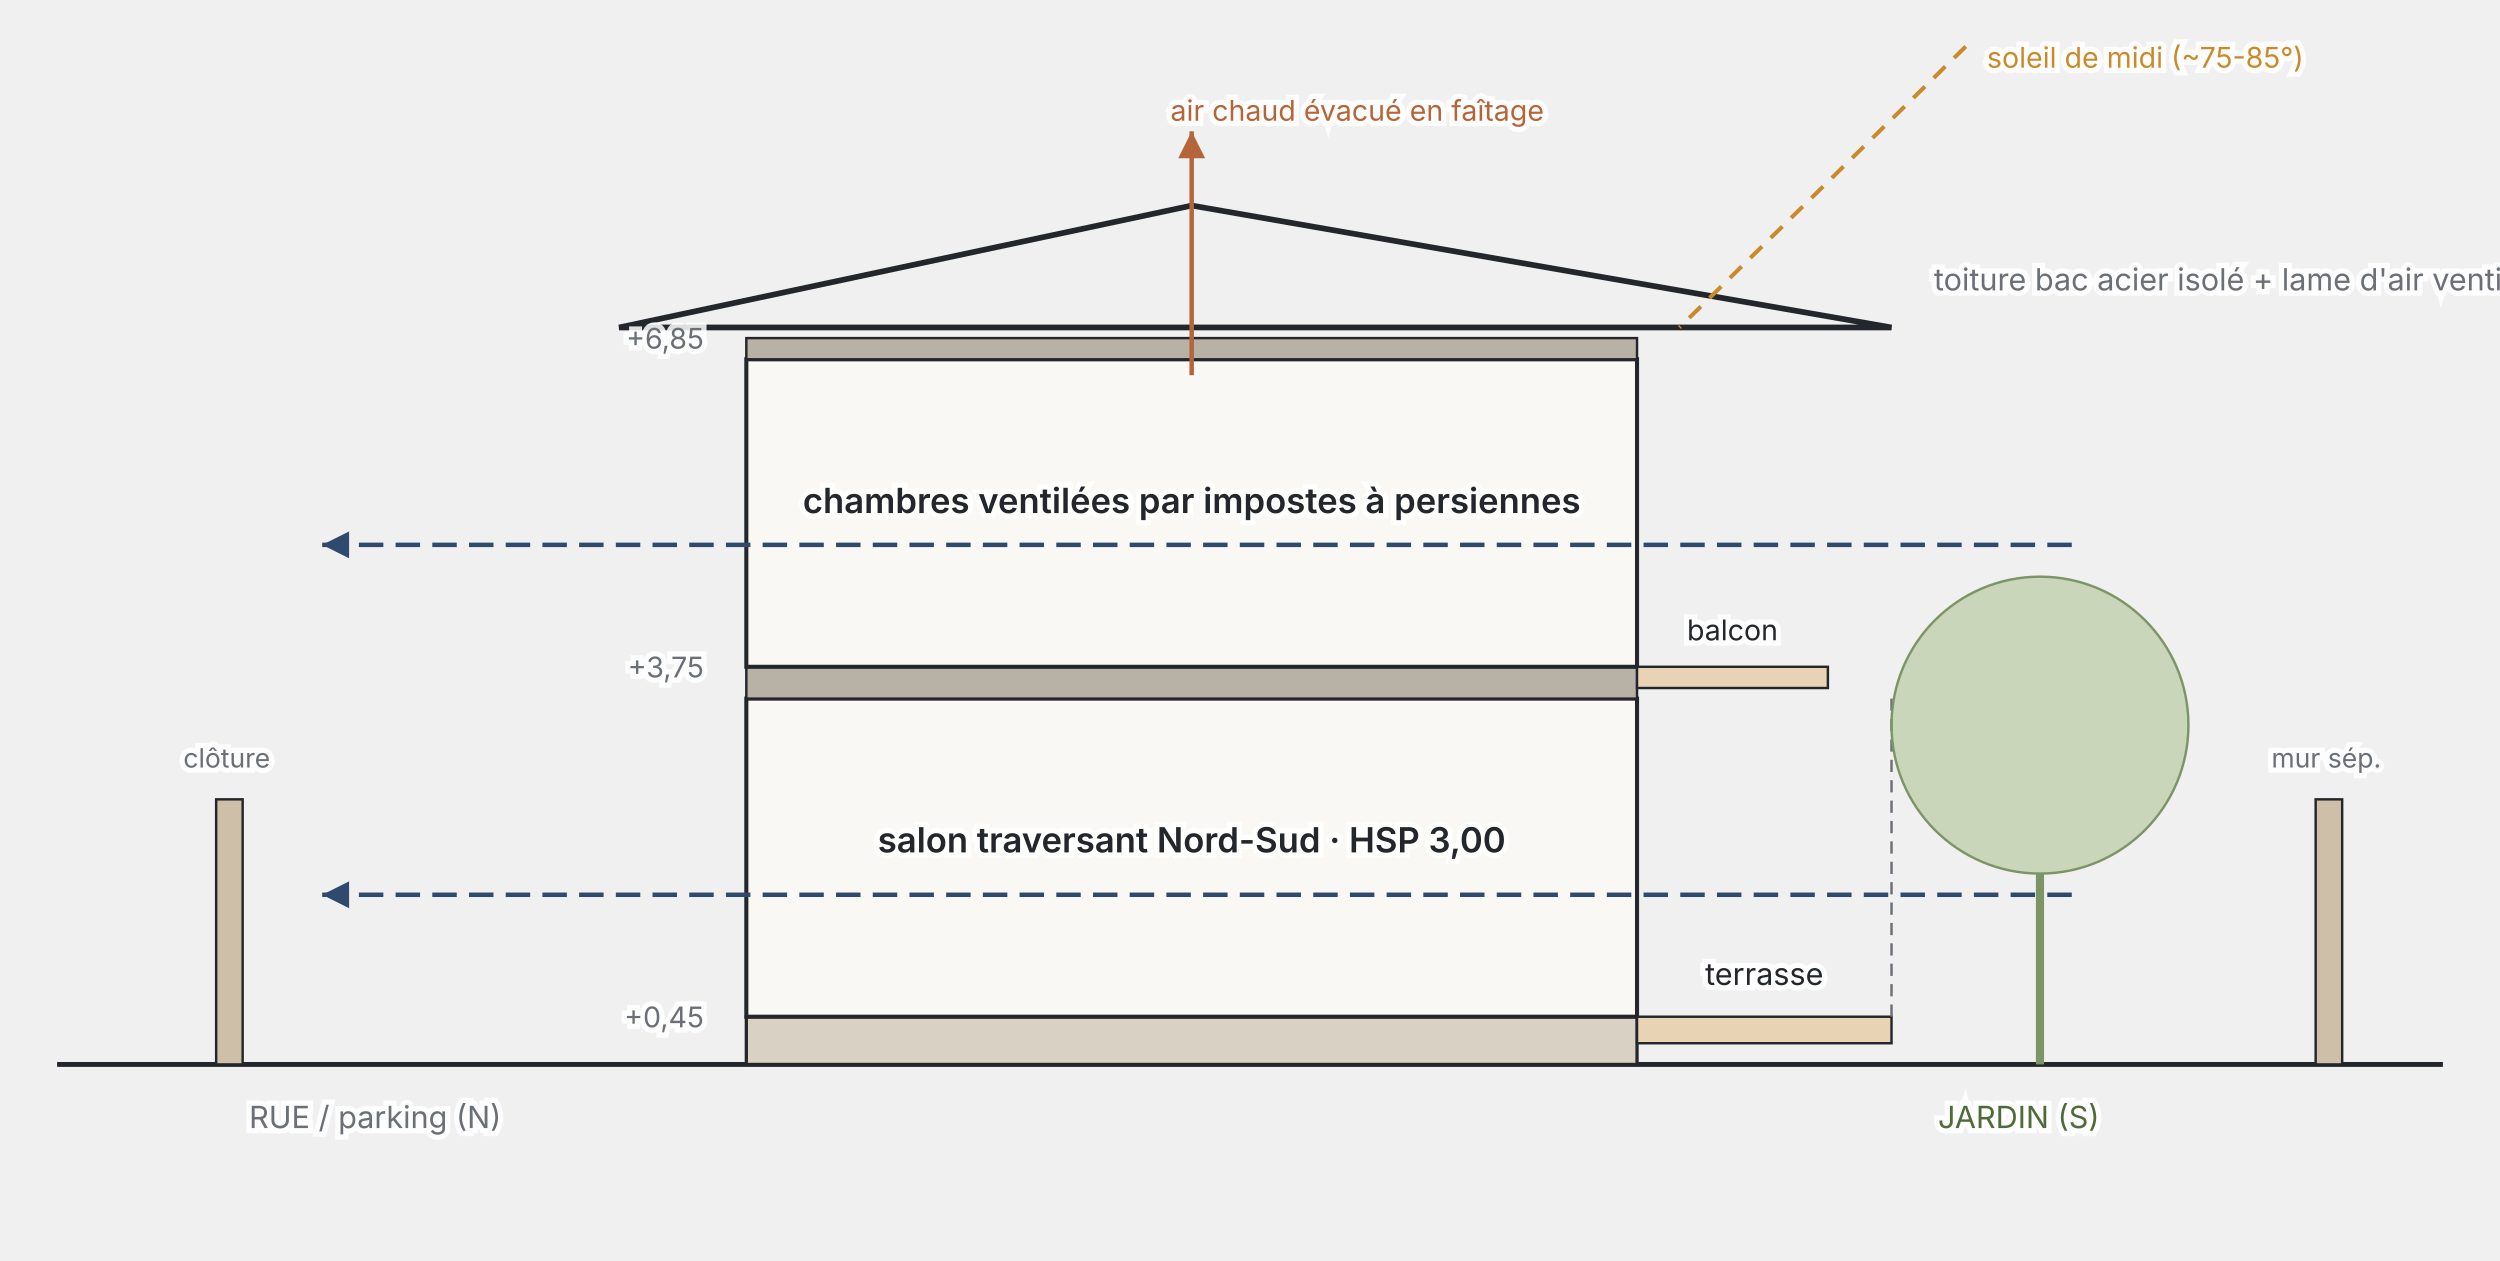
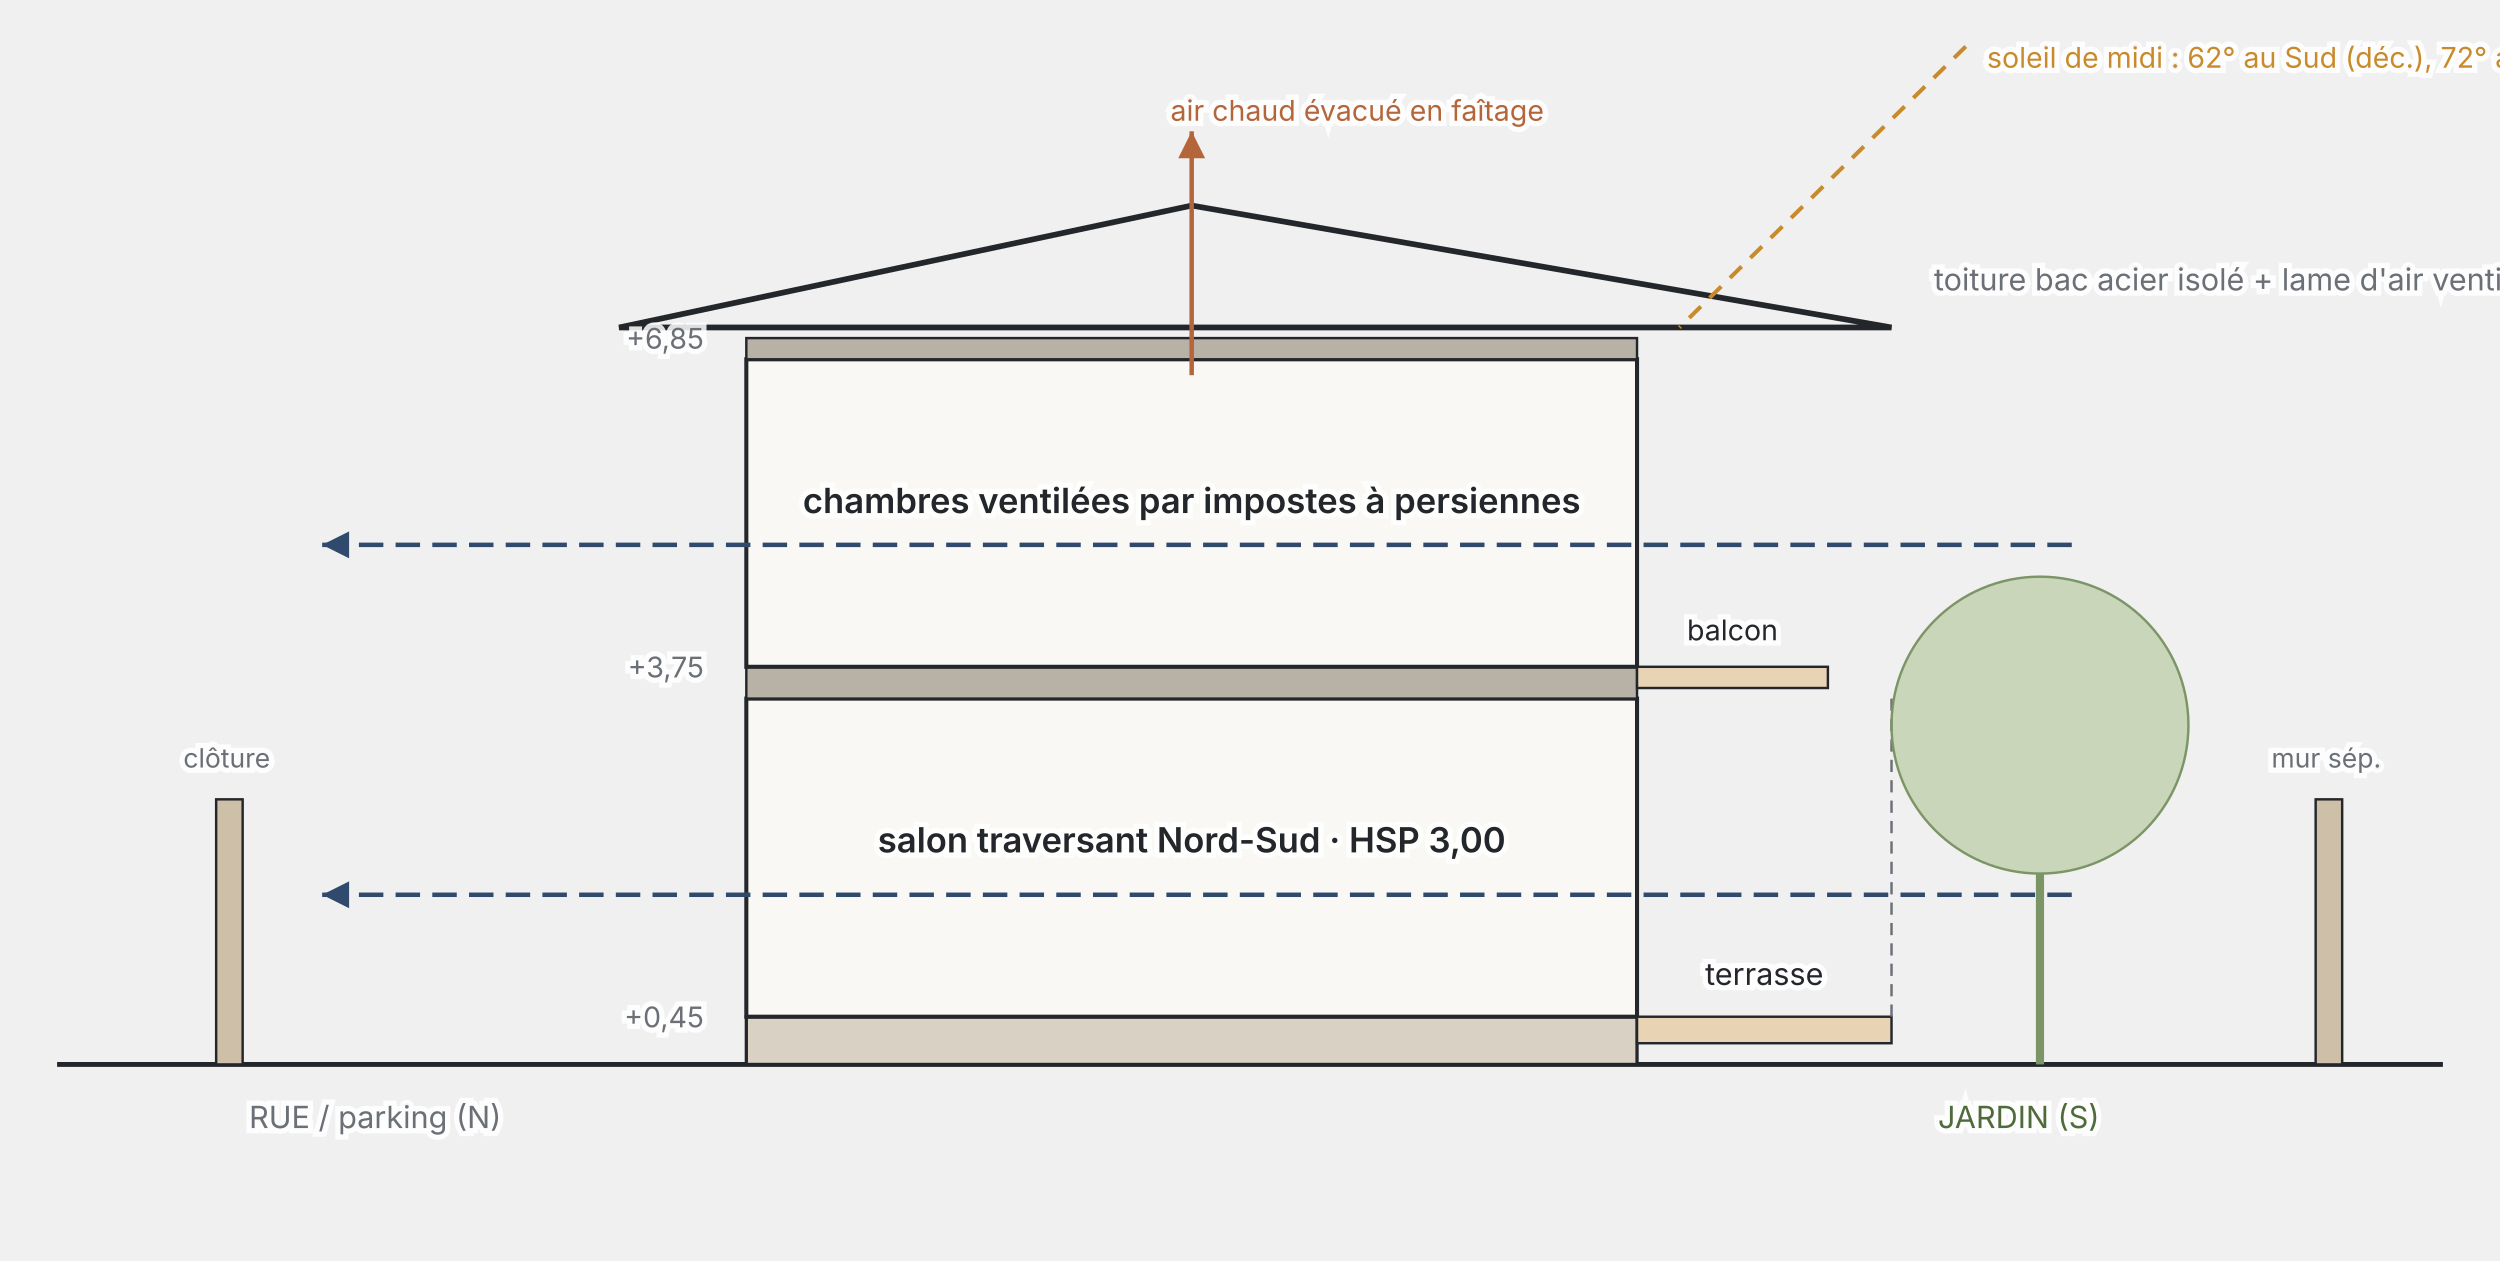
<svg xmlns="http://www.w3.org/2000/svg" viewBox="0 0 613 309" font-family="Inter, Liberation Sans, sans-serif" class="plan">
  <line x1="14.0" y1="261.0" x2="599.0" y2="261.0" stroke="#23262b" stroke-width="1.2" />
  <rect x="183.0" y="249.3" width="218.4" height="11.7" fill="#d9d2c4" stroke="#23262b" stroke-width="0.8" />
  <rect x="183.0" y="171.3" width="218.4" height="78.0" fill="#faf8f4" stroke="#23262b" stroke-width="1.0" />
  <rect x="183.0" y="163.5" width="218.4" height="7.8" fill="#b8b2a6" stroke="#23262b" stroke-width="0.6" />
  <rect x="183.0" y="88.1" width="218.4" height="75.4" fill="#faf8f4" stroke="#23262b" stroke-width="1.0" />
  <rect x="183.0" y="82.9" width="218.4" height="5.2" fill="#b8b2a6" stroke="#23262b" stroke-width="0.6" />
  <polygon points="151.8,80.3 292.2,50.4 463.8,80.3" fill="none" stroke="#23262b" stroke-width="1.4" />
  <text x="474.2" y="71.2" font-size="7.5" fill="#6b6f76" text-anchor="start" font-weight="400" paint-order="stroke" stroke="#ffffff" stroke-opacity="0.85" stroke-width="2.6">toiture bac acier isolé + lame d'air ventilée, débords 1,2 m</text>
  <rect x="401.4" y="249.3" width="62.4" height="6.5" fill="#e9d3b5" stroke="#23262b" stroke-width="0.6" />
  <text x="432.6" y="241.5" font-size="7.5" fill="#23262b" text-anchor="middle" font-weight="400" paint-order="stroke" stroke="#ffffff" stroke-opacity="0.85" stroke-width="2.6">terrasse</text>
  <rect x="401.4" y="163.5" width="46.8" height="5.2" fill="#e9d3b5" stroke="#23262b" stroke-width="0.6" />
  <text x="424.8" y="157.0" font-size="7" fill="#23262b" text-anchor="middle" font-weight="400" paint-order="stroke" stroke="#ffffff" stroke-opacity="0.85" stroke-width="2.6">balcon</text>
  <line x1="463.8" y1="249.3" x2="463.8" y2="171.3" stroke="#6b6f76" stroke-width="0.6" stroke-dasharray="3 2" />
  <text x="292.2" y="209.0" font-size="8.5" fill="#23262b" text-anchor="middle" font-weight="600" paint-order="stroke" stroke="#ffffff" stroke-opacity="0.85" stroke-width="2.6">salon traversant Nord-Sud · HSP 3,00</text>
  <text x="292.2" y="125.8" font-size="8.5" fill="#23262b" text-anchor="middle" font-weight="600" paint-order="stroke" stroke="#ffffff" stroke-opacity="0.85" stroke-width="2.6">chambres ventilées par impostes à persiennes</text>
  <line x1="508.0" y1="219.4" x2="79.0" y2="219.4" stroke="#2f4a6d" stroke-width="1.1" stroke-dasharray="6 3" marker-end="url(#arr2)" />
  <line x1="508.0" y1="133.6" x2="79.0" y2="133.6" stroke="#2f4a6d" stroke-width="1.1" stroke-dasharray="6 3" marker-end="url(#arr2)" />
  <line x1="292.2" y1="92.0" x2="292.2" y2="32.2" stroke="#b5653a" stroke-width="1.1" marker-end="url(#arr3)" />
  <text x="287.0" y="29.6" font-size="7" fill="#b5653a" text-anchor="start" font-weight="400" paint-order="stroke" stroke="#ffffff" stroke-opacity="0.85" stroke-width="2.6">air chaud évacué en faîtage</text>
  <defs>
    <marker id="arr2" markerWidth="8" markerHeight="8" refX="6" refY="3" orient="auto">
      <path d="M0,0 L6,3 L0,6 z" fill="#2f4a6d" />
    </marker>
    <marker id="arr3" markerWidth="8" markerHeight="8" refX="6" refY="3" orient="auto">
      <path d="M0,0 L6,3 L0,6 z" fill="#b5653a" />
    </marker>
  </defs>
  <line x1="482.0" y1="11.4" x2="411.8" y2="80.3" stroke="#c98a2b" stroke-width="1" stroke-dasharray="4 3" />
-   <text x="487.2" y="16.6" font-size="7" fill="#c98a2b" text-anchor="start" font-weight="400" paint-order="stroke" stroke="#ffffff" stroke-opacity="0.85" stroke-width="2.6">soleil de midi (~75-85°)</text>
+   <text x="487.2" y="16.6" font-size="7" fill="#c98a2b" text-anchor="start" font-weight="400" paint-order="stroke" stroke="#ffffff" stroke-opacity="0.85" stroke-width="2.6">soleil de midi : 62° au Sud (déc.), 72° au Nord (juin)</text>
  <text x="92.0" y="276.6" font-size="7.5" fill="#6b6f76" text-anchor="middle" font-weight="400" paint-order="stroke" stroke="#ffffff" stroke-opacity="0.85" stroke-width="2.6">RUE / parking (N)</text>
  <text x="495.0" y="276.6" font-size="7.5" fill="#4f6b3a" text-anchor="middle" font-weight="400" paint-order="stroke" stroke="#ffffff" stroke-opacity="0.85" stroke-width="2.6">JARDIN (S)</text>
  <rect x="53.0" y="196.0" width="6.5" height="65.0" fill="#cdbfa8" stroke="#23262b" stroke-width="0.6" />
  <text x="55.6" y="188.2" font-size="6.5" fill="#6b6f76" text-anchor="middle" font-weight="400" paint-order="stroke" stroke="#ffffff" stroke-opacity="0.85" stroke-width="2.6">clôture</text>
  <rect x="567.8" y="196.0" width="6.5" height="65.0" fill="#cdbfa8" stroke="#23262b" stroke-width="0.6" />
  <text x="570.4" y="188.2" font-size="6.5" fill="#6b6f76" text-anchor="middle" font-weight="400" paint-order="stroke" stroke="#ffffff" stroke-opacity="0.85" stroke-width="2.6">mur sép.</text>
  <circle cx="500.2" cy="177.8" r="36.4" fill="#a9c08f" fill-opacity="0.55" stroke="#7c9566" stroke-width="0.6" />
  <line x1="500.2" y1="214.2" x2="500.2" y2="261.0" stroke="#7c9566" stroke-width="2" />
  <text x="172.6" y="251.9" font-size="7" fill="#6b6f76" text-anchor="end" font-weight="400" paint-order="stroke" stroke="#ffffff" stroke-opacity="0.85" stroke-width="2.6">+0,45</text>
  <text x="172.6" y="166.1" font-size="7" fill="#6b6f76" text-anchor="end" font-weight="400" paint-order="stroke" stroke="#ffffff" stroke-opacity="0.85" stroke-width="2.6">+3,75</text>
  <text x="172.6" y="85.5" font-size="7" fill="#6b6f76" text-anchor="end" font-weight="400" paint-order="stroke" stroke="#ffffff" stroke-opacity="0.85" stroke-width="2.6">+6,85</text>
</svg>
